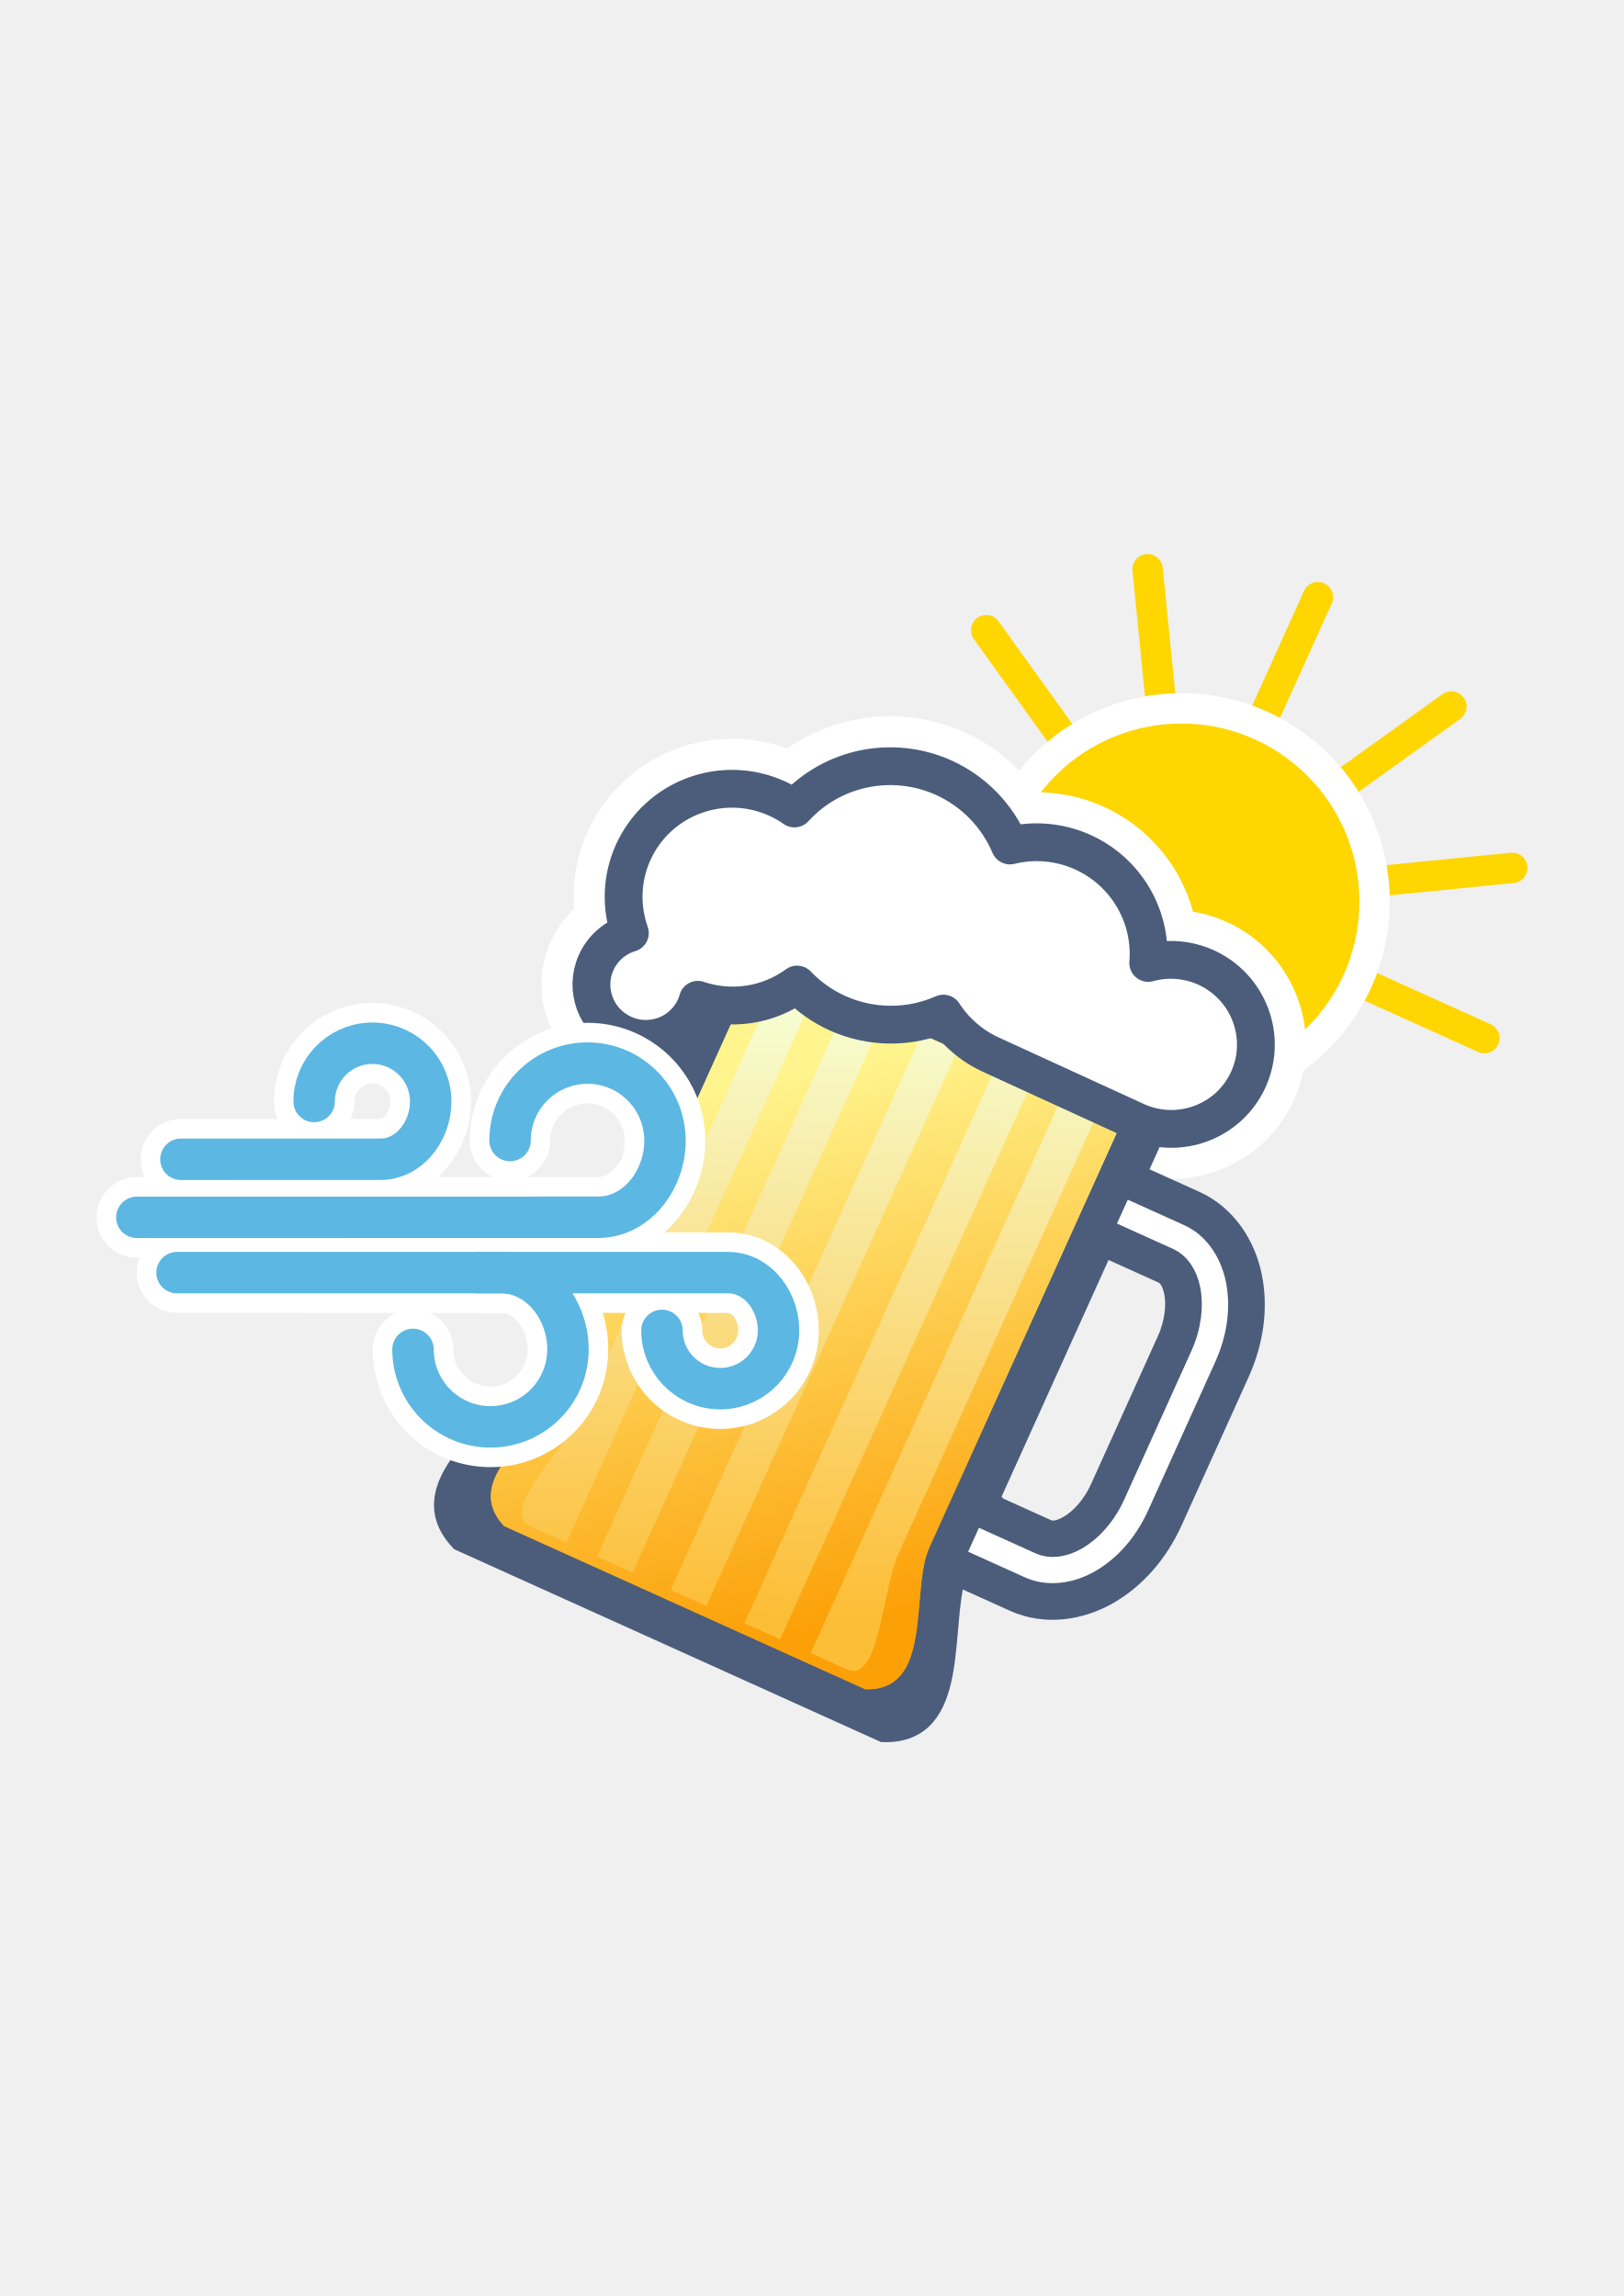
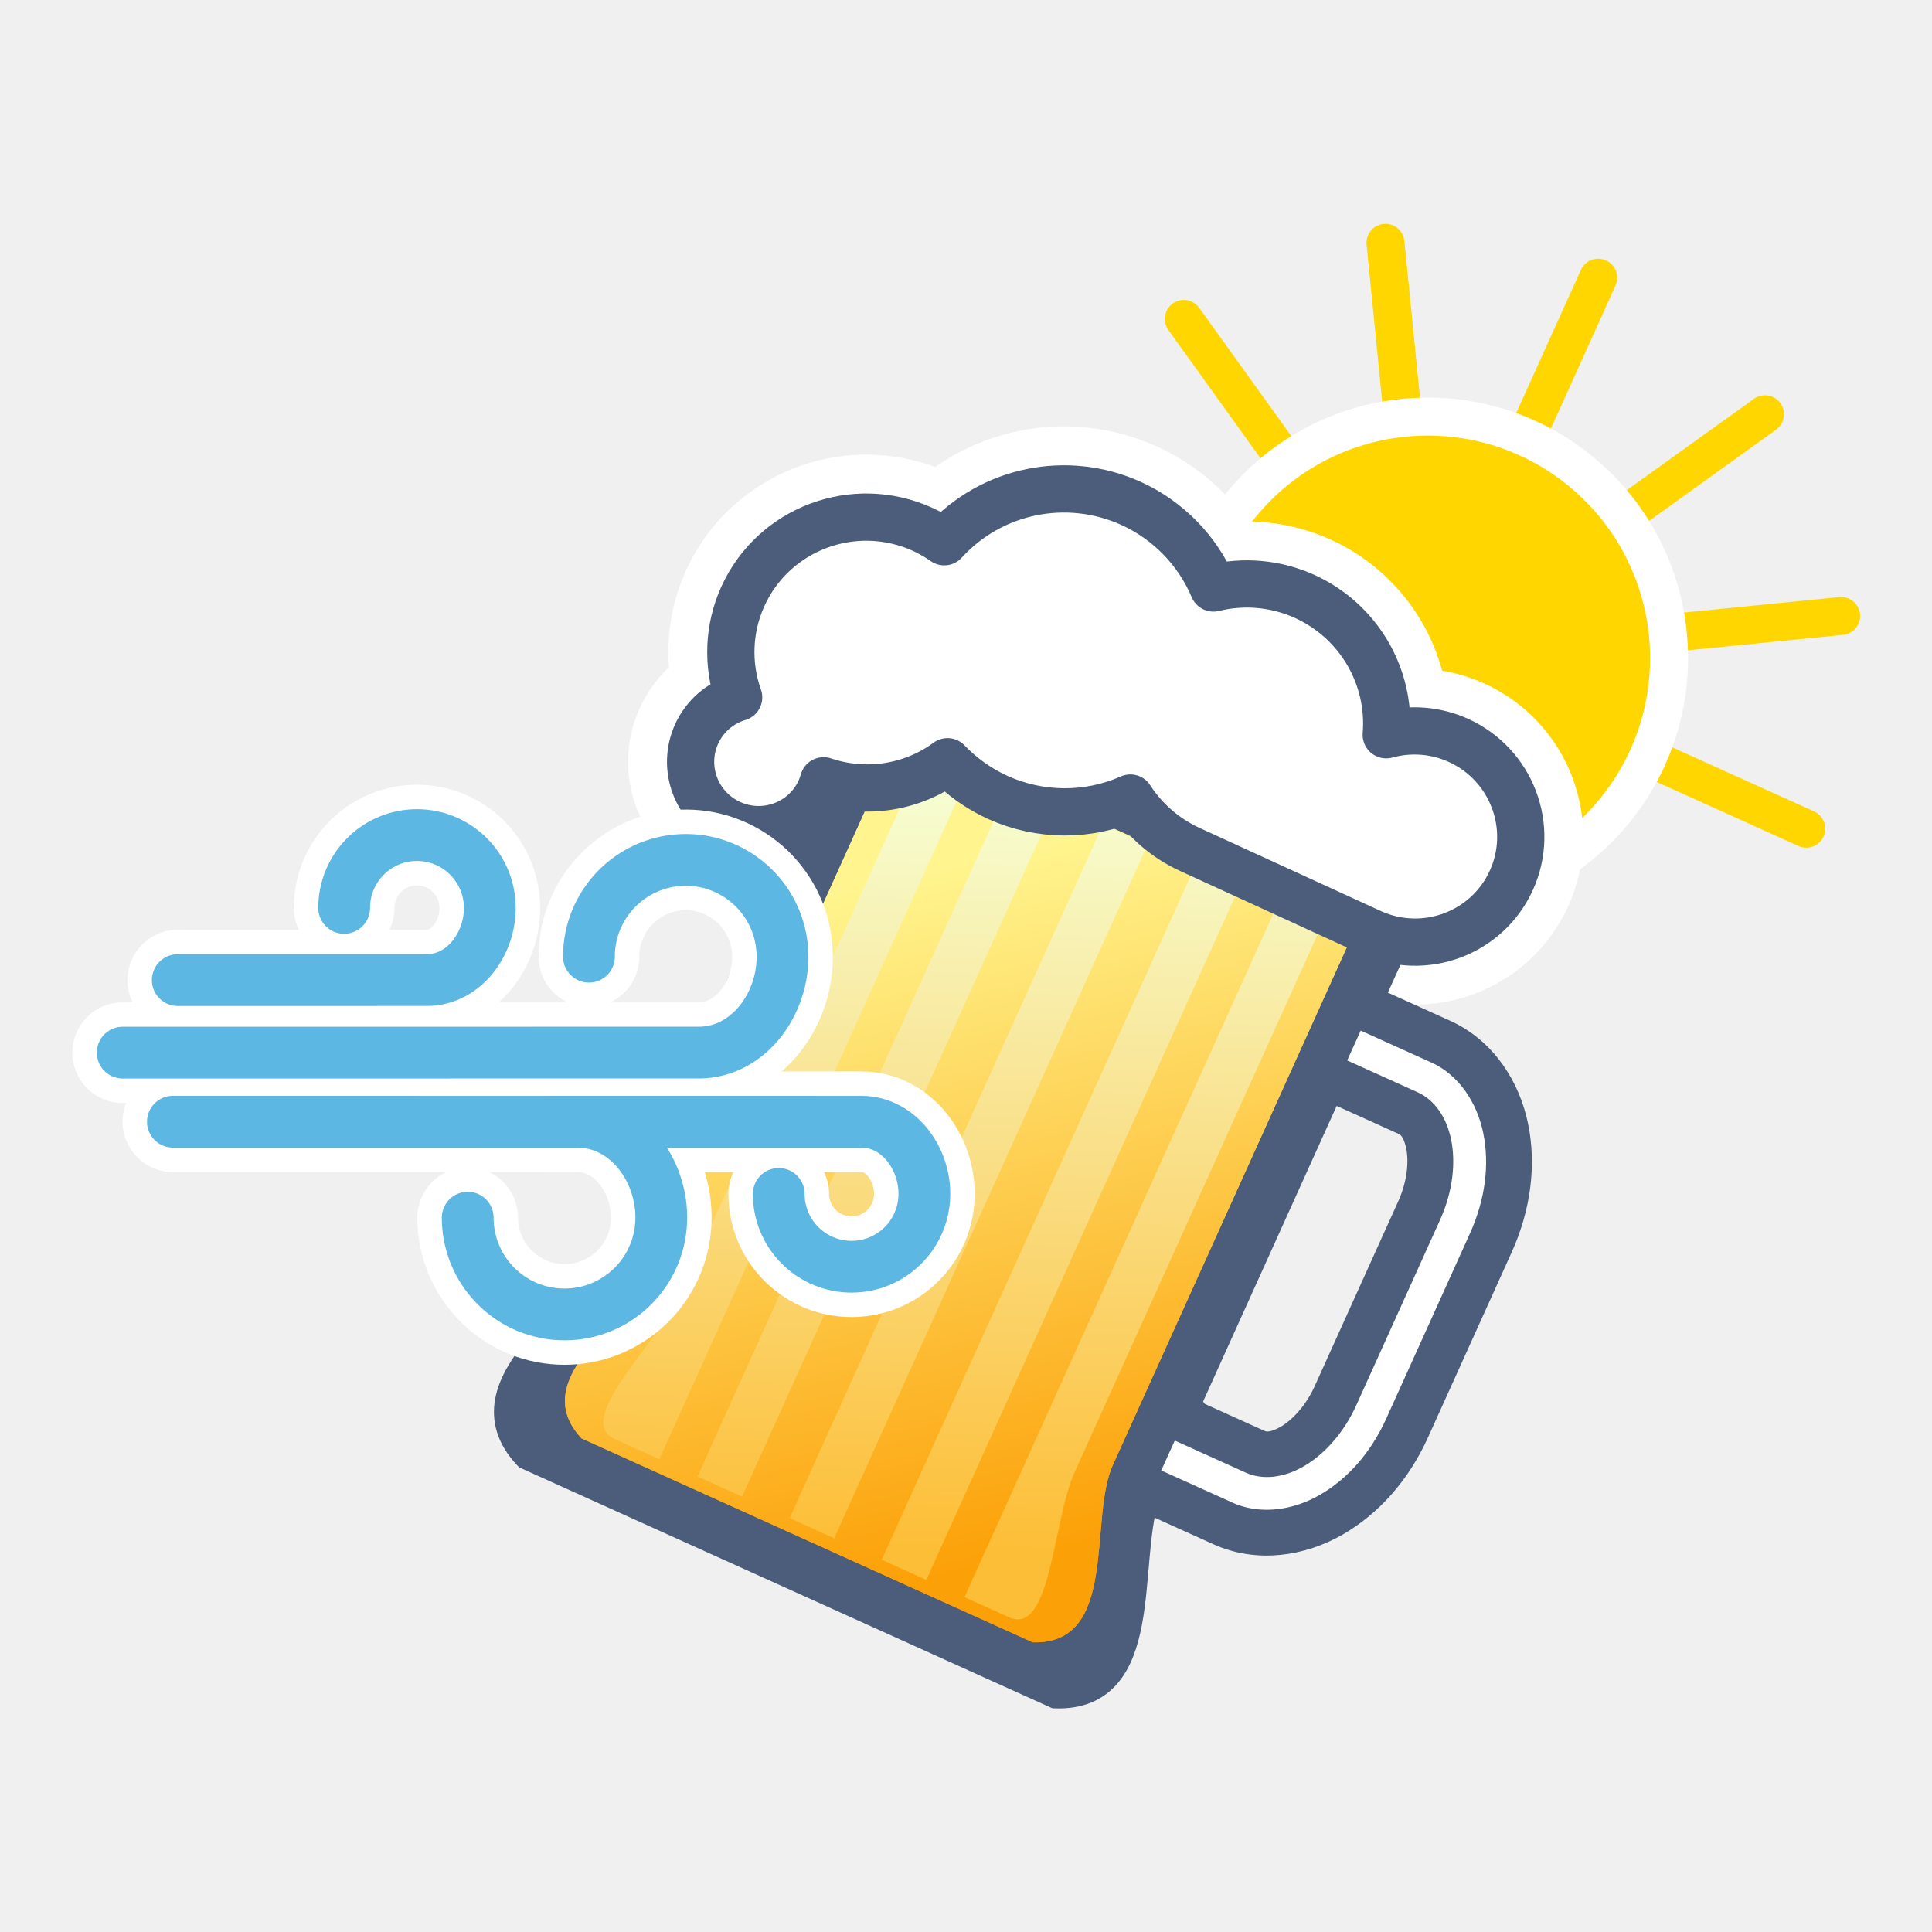
- <svg xmlns="http://www.w3.org/2000/svg" xmlns:xlink="http://www.w3.org/1999/xlink" width="210mm" height="297mm" viewBox="0 0 210 297" version="1.1" id="svg8">
+ <svg xmlns="http://www.w3.org/2000/svg" xmlns:xlink="http://www.w3.org/1999/xlink" width="200mm" height="200mm" viewBox="0 0 200 200" version="1.1" id="svg8">
  <defs id="defs2">
    <linearGradient id="linearGradient877">
      <stop style="stop-color:#fdbe37;stop-opacity:1" offset="0" id="stop873" />
      <stop style="stop-color:#f6ffd5;stop-opacity:1" offset="1" id="stop875" />
    </linearGradient>
    <linearGradient id="linearGradient846">
      <stop style="stop-color:#fff48d;stop-opacity:1" offset="0" id="stop842" />
      <stop style="stop-color:#fca007;stop-opacity:1" offset="1" id="stop844" />
    </linearGradient>
    <linearGradient xlink:href="#linearGradient846" id="linearGradient848" x1="99.408" y1="126.533" x2="99.408" y2="202.506" gradientUnits="userSpaceOnUse" gradientTransform="matrix(0.737331,0.3331823,-0.3331823,0.737331,85.25251,16.26683)" />
    <linearGradient xlink:href="#linearGradient877" id="linearGradient879" x1="812.163" y1="774.017" x2="687.914" y2="480.063" gradientUnits="userSpaceOnUse" />
    <linearGradient xlink:href="#linearGradient877" id="linearGradient899" gradientUnits="userSpaceOnUse" x1="812.163" y1="774.017" x2="687.914" y2="480.063" gradientTransform="matrix(0.2284901,0.1032492,-0.1032492,0.2284901,-3.588511,-52.0839)" />
    <linearGradient xlink:href="#linearGradient846" id="linearGradient906" gradientUnits="userSpaceOnUse" gradientTransform="matrix(0.737331,0.3331823,-0.3331823,0.737331,85.25251,16.26683)" x1="91.439" y1="121.663" x2="145.006" y2="191.439" />
  </defs>
-   <g id="layer1">
+   <g id="layer1" transform="translate(0,-97)">
    <g id="g959" transform="matrix(0.8635846,0.3902333,-0.3902333,0.8635846,70.57873,-30.97927)" />
    <g id="g949" transform="translate(-0.1336354)">
-       <g id="g936" transform="matrix(0.5746788,0.4706552,-0.4706552,0.5746788,95.07608,129.2028)">
-         <g id="g876" style="stroke:#ffd600;stroke-opacity:1">
-           <path id="path917" d="m 49.387,-62.622 14.976,-55.892" style="fill:none;stroke:#ffd600;stroke-width:5.292;stroke-linecap:round;stroke-linejoin:miter;stroke-miterlimit:4;stroke-dasharray:none;stroke-opacity:1" />
-           <path style="fill:none;stroke:#ffd600;stroke-width:5.292;stroke-linecap:round;stroke-linejoin:miter;stroke-miterlimit:4;stroke-dasharray:none;stroke-opacity:1" d="M 49.298,-62.622 34.322,-118.514" id="path919" />
-           <path style="fill:none;stroke:#ffd600;stroke-width:5.292;stroke-linecap:round;stroke-linejoin:miter;stroke-miterlimit:4;stroke-dasharray:none;stroke-opacity:1" d="M 49.464,-62.577 90.38,-103.493" id="path921" />
-           <path id="path923" d="M 49.509,-62.5 105.401,-77.476" style="fill:none;stroke:#ffd600;stroke-width:5.292;stroke-linecap:round;stroke-linejoin:miter;stroke-miterlimit:4;stroke-dasharray:none;stroke-opacity:1" />
-           <path style="fill:none;stroke:#ffd600;stroke-width:5.292;stroke-linecap:round;stroke-linejoin:miter;stroke-miterlimit:4;stroke-dasharray:none;stroke-opacity:1" d="M 49.22,-62.577 8.305,-103.493" id="path925" />
-           <path id="path927" d="M 49.176,-62.5 -6.716,-77.476" style="fill:none;stroke:#ffd600;stroke-width:5.292;stroke-linecap:round;stroke-linejoin:miter;stroke-miterlimit:4;stroke-dasharray:none;stroke-opacity:1" />
+       <g id="g936" transform="matrix(0.5746788,0.4706552,-0.4706552,0.5746788,95.07608,129.2028)" />
+       <g id="g888" transform="translate(-5,48.5)">
+         <g style="stroke:#ffd600;stroke-opacity:1" id="g876" transform="matrix(0.5746788,0.4706552,-0.4706552,0.5746788,95.07608,129.2028)">
+           <path style="fill:none;stroke:#ffd600;stroke-width:5.292;stroke-linecap:round;stroke-linejoin:miter;stroke-miterlimit:4;stroke-dasharray:none;stroke-opacity:1" d="m 49.387,-62.622 14.976,-55.892" id="path917" />
+           <path id="path919" d="M 49.298,-62.622 34.322,-118.514" style="fill:none;stroke:#ffd600;stroke-width:5.292;stroke-linecap:round;stroke-linejoin:miter;stroke-miterlimit:4;stroke-dasharray:none;stroke-opacity:1" />
+           <path id="path921" d="M 49.464,-62.577 90.38,-103.493" style="fill:none;stroke:#ffd600;stroke-width:5.292;stroke-linecap:round;stroke-linejoin:miter;stroke-miterlimit:4;stroke-dasharray:none;stroke-opacity:1" />
+           <path style="fill:none;stroke:#ffd600;stroke-width:5.292;stroke-linecap:round;stroke-linejoin:miter;stroke-miterlimit:4;stroke-dasharray:none;stroke-opacity:1" d="M 49.509,-62.5 105.401,-77.476" id="path923" />
+           <path id="path925" d="M 49.22,-62.577 8.305,-103.493" style="fill:none;stroke:#ffd600;stroke-width:5.292;stroke-linecap:round;stroke-linejoin:miter;stroke-miterlimit:4;stroke-dasharray:none;stroke-opacity:1" />
+           <path style="fill:none;stroke:#ffd600;stroke-width:5.292;stroke-linecap:round;stroke-linejoin:miter;stroke-miterlimit:4;stroke-dasharray:none;stroke-opacity:1" d="M 49.176,-62.5 -6.716,-77.476" id="path927" />
        </g>
-         <circle r="33.64" cy="-62.455" cx="49.515" id="path889" style="fill:#ffd600;fill-opacity:1;stroke:#ffffff;stroke-width:5.292;stroke-linecap:round;stroke-linejoin:round;stroke-miterlimit:4;stroke-dasharray:none;stroke-opacity:1" />
-       </g>
-       <path id="path938" d="m 122.205,100.606 c -6.639,-2.996 -14.442,-1.39 -19.321,3.976 -0.711,-0.499 -1.467,-0.932 -2.258,-1.293 -7.087,-3.202 -15.415,-0.081 -18.602,6.972 -1.484,3.288 -1.636,7.024 -0.426,10.431 -1.935,0.58 -3.522,1.964 -4.355,3.799 -1.59,3.519 -0.013,7.666 3.523,9.264 3.536,1.598 7.691,0.041 9.281,-3.478 0.137,-0.307 0.25,-0.625 0.341,-0.949 4.352,1.471 9.143,0.735 12.835,-1.972 1.487,1.556 3.259,2.814 5.22,3.704 4.36,1.963 9.346,1.983 13.707,0.054 1.507,2.333 3.655,4.186 6.187,5.335 l 18.755,8.6 c 5.526,2.497 12.019,0.063 14.504,-5.436 2.485,-5.499 0.02,-11.981 -5.506,-14.478 -2.344,-1.055 -4.982,-1.258 -7.454,-0.574 0.499,-6.066 -2.887,-11.803 -8.454,-14.326 -2.961,-1.337 -6.283,-1.642 -9.432,-0.866 -1.644,-3.886 -4.696,-7.016 -8.546,-8.764 z" style="fill:#ffffff;fill-opacity:1;stroke:#ffffff;stroke-width:12.939;stroke-linecap:round;stroke-linejoin:round;stroke-miterlimit:4;stroke-dasharray:none;stroke-opacity:1" />
-       <path style="color:#000000;font-style:normal;font-variant:normal;font-weight:normal;font-stretch:normal;font-size:medium;line-height:normal;font-family:sans-serif;font-variant-ligatures:normal;font-variant-position:normal;font-variant-caps:normal;font-variant-numeric:normal;font-variant-alternates:normal;font-feature-settings:normal;text-indent:0;text-align:start;text-decoration:none;text-decoration-line:none;text-decoration-style:solid;text-decoration-color:#000000;letter-spacing:normal;word-spacing:normal;text-transform:none;writing-mode:lr-tb;direction:ltr;text-orientation:mixed;dominant-baseline:auto;baseline-shift:baseline;text-anchor:start;white-space:normal;shape-padding:0;clip-rule:nonzero;display:inline;overflow:visible;visibility:visible;opacity:1;isolation:auto;mix-blend-mode:normal;color-interpolation:sRGB;color-interpolation-filters:linearRGB;solid-color:#000000;solid-opacity:1;vector-effect:none;fill:#4b5d7b;fill-opacity:1;fill-rule:nonzero;stroke:#4b5d7b;stroke-width:2.843;stroke-linecap:butt;stroke-linejoin:miter;stroke-miterlimit:4;stroke-dasharray:none;stroke-dashoffset:0;stroke-opacity:1;color-rendering:auto;image-rendering:auto;shape-rendering:auto;text-rendering:auto;enable-background:accumulate" d="m 96.313,118.198 -26.909,59.549 c -2.955,6.54 -16.837,13.834 -9.7,21.466 l 54.702,24.718 c 9.924,0.298 7.082,-13.442 9.309,-20.422 0.369,0.23 0.754,0.444 1.16,0.637 l 6.464,2.921 c 4.03,1.821 8.529,1.093 12.059,-0.931 3.53,-2.024 6.407,-5.306 8.267,-9.421 l 8.657,-19.157 c 1.859,-4.115 2.422,-8.445 1.608,-12.431 -0.814,-3.986 -3.239,-7.845 -7.27,-9.667 l -6.464,-2.921 c -0.454,-0.149 -0.908,-0.271 -1.362,-0.369 l 4.181,-9.253 z m 47.753,43.479 6.464,2.921 c 0.637,0.288 1.246,0.932 1.574,2.535 0.327,1.603 0.136,3.952 -0.922,6.294 l -8.657,19.157 c -1.058,2.342 -2.694,4.036 -4.113,4.85 -1.42,0.814 -2.306,0.782 -2.943,0.494 l -6.464,-2.921 c -0.379,-0.365 -0.671,-0.845 -0.888,-1.418 l 14.509,-32.109 c 0.501,-0.059 0.983,5.7e-4 1.44,0.197 z" id="rect833" />
-       <path style="fill:url(#linearGradient848);fill-opacity:1;stroke:none;stroke-width:0.214;stroke-miterlimit:4;stroke-dasharray:none" d="m 98.366,124.311 -24.748,54.767 c -2.523,5.584 -14.375,11.812 -8.282,18.327 l 46.705,21.105 c 8.917,0.267 5.759,-12.744 8.282,-18.327 l 24.748,-54.767 z" id="rect826" />
-       <path id="path852" d="m 98.366,124.311 -24.748,54.767 c -2.523,5.584 -14.375,11.812 -8.282,18.327 l 46.705,21.105 c 8.917,0.267 5.759,-12.744 8.282,-18.327 l 24.748,-54.767 z" style="fill:url(#linearGradient906);fill-opacity:1;stroke:none;stroke-width:0.214;stroke-miterlimit:4;stroke-dasharray:none" />
-       <path style="fill:url(#linearGradient899);fill-opacity:1;stroke:none;stroke-width:8.606;stroke-miterlimit:4;stroke-dasharray:none" d="m 101.206,125.69 -25.657,56.779 c -2.26,5.001 -11.133,13.035 -6.779,15.002 l 4.616,2.086 32.436,-71.782 z m 8.567,3.871 -32.436,71.782 4.616,2.086 32.436,-71.782 z m 9.535,4.309 -32.436,71.782 4.616,2.086 32.436,-71.782 z m 9.535,4.309 -32.436,71.782 4.616,2.086 32.436,-71.782 z m 8.568,3.872 -32.436,71.782 4.616,2.086 c 4.354,1.967 4.519,-10.001 6.779,-15.002 l 25.657,-56.779 z" id="path885" />
-       <path style="fill:#ffffff;fill-opacity:1;stroke:#4b5d7b;stroke-width:4.89;stroke-linecap:round;stroke-linejoin:round;stroke-miterlimit:4;stroke-dasharray:none;stroke-opacity:1" d="m 122.205,100.606 c -6.639,-2.996 -14.442,-1.39 -19.321,3.976 -0.711,-0.499 -1.467,-0.932 -2.258,-1.293 -7.087,-3.202 -15.415,-0.081 -18.602,6.972 -1.484,3.288 -1.636,7.024 -0.426,10.431 -1.935,0.58 -3.522,1.964 -4.355,3.799 -1.59,3.519 -0.013,7.666 3.523,9.264 3.536,1.598 7.691,0.041 9.281,-3.478 0.137,-0.307 0.25,-0.625 0.341,-0.949 4.352,1.471 9.143,0.735 12.835,-1.972 1.487,1.556 3.259,2.814 5.22,3.704 4.36,1.963 9.346,1.983 13.707,0.054 1.507,2.333 3.655,4.186 6.187,5.335 l 18.755,8.6 c 5.526,2.497 12.019,0.063 14.504,-5.436 2.485,-5.499 0.02,-11.981 -5.506,-14.478 -2.344,-1.055 -4.982,-1.258 -7.454,-0.574 0.499,-6.066 -2.887,-11.803 -8.454,-14.326 -2.961,-1.337 -6.283,-1.642 -9.432,-0.866 -1.644,-3.886 -4.696,-7.016 -8.546,-8.764 z" id="path908" />
-       <path style="color:#000000;font-style:normal;font-variant:normal;font-weight:normal;font-stretch:normal;font-size:medium;line-height:normal;font-family:sans-serif;font-variant-ligatures:normal;font-variant-position:normal;font-variant-caps:normal;font-variant-numeric:normal;font-variant-alternates:normal;font-feature-settings:normal;text-indent:0;text-align:start;text-decoration:none;text-decoration-line:none;text-decoration-style:solid;text-decoration-color:#000000;letter-spacing:normal;word-spacing:normal;text-transform:none;writing-mode:lr-tb;direction:ltr;text-orientation:mixed;dominant-baseline:auto;baseline-shift:baseline;text-anchor:start;white-space:normal;shape-padding:0;clip-rule:nonzero;display:inline;overflow:visible;visibility:visible;opacity:1;isolation:auto;mix-blend-mode:normal;color-interpolation:sRGB;color-interpolation-filters:linearRGB;solid-color:#000000;solid-opacity:1;vector-effect:none;fill:#ffffff;fill-opacity:1;fill-rule:nonzero;stroke:#4b5d7b;stroke-width:3.791;stroke-linecap:butt;stroke-linejoin:miter;stroke-miterlimit:4;stroke-dasharray:none;stroke-dashoffset:0;stroke-opacity:1;color-rendering:auto;image-rendering:auto;shape-rendering:auto;text-rendering:auto;enable-background:accumulate" d="m 122.835,201.664 9.09,4.108 c 3.539,1.599 7.56,0.969 10.765,-0.869 3.244,-1.859 5.93,-4.901 7.679,-8.773 l 8.657,-19.157 c 1.75,-3.872 2.257,-7.898 1.509,-11.561 -0.739,-3.62 -2.923,-7.057 -6.461,-8.656 l -9.023,-4.077 z m 19.15,-42.488 9.131,4.126 c 1.052,0.475 1.999,1.677 2.381,3.546 0.404,1.976 0.159,4.556 -1.02,7.164 l -8.657,19.157 c -1.179,2.609 -2.953,4.495 -4.702,5.498 -1.655,0.949 -3.183,1.032 -4.235,0.556 l -9.342,-4.221 16.431,-35.832 z" id="path882" />
-       <g transform="matrix(1.125483,0,0,1.125483,-39.11845,-17.1203)" id="g1025">
-         <g transform="translate(0.6681738)" id="g1037">
-           <g id="g1013" transform="translate(210.5327,-3.779762)" style="stroke:#ffffff;stroke-width:9.26;stroke-miterlimit:4;stroke-dasharray:none">
-             <path d="m -140.227,145.591 c 0,-3.581 2.817,-6.529 6.395,-6.691 3.578,-0.162 6.65,2.52 6.973,6.087 0.323,3.567 -2.184,7.24 -5.765,7.241 l -22.908,0.003" style="fill:none;fill-opacity:1;stroke:#ffffff;stroke-width:9.26;stroke-linecap:round;stroke-linejoin:round;stroke-miterlimit:4;stroke-dasharray:none;stroke-opacity:1" id="path1005" />
-             <path id="path1007" style="fill:none;fill-opacity:1;stroke:#ffffff;stroke-width:9.26;stroke-linecap:round;stroke-linejoin:round;stroke-miterlimit:4;stroke-dasharray:none;stroke-opacity:1" d="m -117.714,150.078 c 0,-4.76 3.745,-8.678 8.5,-8.893 4.755,-0.215 8.838,3.349 9.268,8.09 0.43,4.741 -2.903,9.623 -7.663,9.624 l -52.989,0.004" />
-             <path id="path1009" style="fill:none;fill-opacity:1;stroke:#ffffff;stroke-width:9.26;stroke-linecap:round;stroke-linejoin:round;stroke-miterlimit:4;stroke-dasharray:none;stroke-opacity:1" d="m -100.256,171.897 c 0,3.581 2.817,6.529 6.395,6.691 3.578,0.162 6.65,-2.52 6.973,-6.087 0.323,-3.567 -2.184,-7.24 -5.765,-7.241 l -28.654,-0.003" />
-             <path d="m -128.864,174.082 c 0,4.76 3.745,8.678 8.5,8.893 4.755,0.215 8.838,-3.349 9.268,-8.09 0.43,-4.741 -2.903,-9.623 -7.663,-9.624 l -37.22,-0.004" style="fill:none;fill-opacity:1;stroke:#ffffff;stroke-width:9.26;stroke-linecap:round;stroke-linejoin:round;stroke-miterlimit:4;stroke-dasharray:none;stroke-opacity:1" id="path1011" />
-           </g>
-           <g style="stroke-width:4.762;stroke-miterlimit:4;stroke-dasharray:none" transform="translate(210.5327,-3.779762)" id="g984">
-             <path id="path970" style="fill:none;fill-opacity:1;stroke:#5cb7e2;stroke-width:4.762;stroke-linecap:round;stroke-linejoin:round;stroke-miterlimit:4;stroke-dasharray:none;stroke-opacity:1" d="m -140.227,145.591 c 0,-3.581 2.817,-6.529 6.395,-6.691 3.578,-0.162 6.65,2.52 6.973,6.087 0.323,3.567 -2.184,7.24 -5.765,7.241 l -22.908,0.003" />
-             <path d="m -117.714,150.078 c 0,-4.76 3.745,-8.678 8.5,-8.893 4.755,-0.215 8.838,3.349 9.268,8.09 0.43,4.741 -2.903,9.623 -7.663,9.624 l -52.989,0.004" style="fill:none;fill-opacity:1;stroke:#5cb7e2;stroke-width:4.762;stroke-linecap:round;stroke-linejoin:round;stroke-miterlimit:4;stroke-dasharray:none;stroke-opacity:1" id="path974" />
-             <path d="m -100.256,171.897 c 0,3.581 2.817,6.529 6.395,6.691 3.578,0.162 6.65,-2.52 6.973,-6.087 0.323,-3.567 -2.184,-7.24 -5.765,-7.241 l -28.654,-0.003" style="fill:none;fill-opacity:1;stroke:#5cb7e2;stroke-width:4.762;stroke-linecap:round;stroke-linejoin:round;stroke-miterlimit:4;stroke-dasharray:none;stroke-opacity:1" id="path976" />
-             <path id="path978" style="fill:none;fill-opacity:1;stroke:#5cb7e2;stroke-width:4.762;stroke-linecap:round;stroke-linejoin:round;stroke-miterlimit:4;stroke-dasharray:none;stroke-opacity:1" d="m -128.864,174.082 c 0,4.76 3.745,8.678 8.5,8.893 4.755,0.215 8.838,-3.349 9.268,-8.09 0.43,-4.741 -2.903,-9.623 -7.663,-9.624 l -37.22,-0.004" />
+         <circle style="fill:#ffd600;fill-opacity:1;stroke:#ffffff;stroke-width:5.292;stroke-linecap:round;stroke-linejoin:round;stroke-miterlimit:4;stroke-dasharray:none;stroke-opacity:1" id="path889" cx="49.515" cy="-62.455" r="33.64" transform="matrix(0.5746788,0.4706552,-0.4706552,0.5746788,95.07608,129.2028)" />
+         <path style="fill:#ffffff;fill-opacity:1;stroke:#ffffff;stroke-width:12.939;stroke-linecap:round;stroke-linejoin:round;stroke-miterlimit:4;stroke-dasharray:none;stroke-opacity:1" d="m 122.205,100.606 c -6.639,-2.996 -14.442,-1.39 -19.321,3.976 -0.711,-0.499 -1.467,-0.932 -2.258,-1.293 -7.087,-3.202 -15.415,-0.081 -18.602,6.972 -1.484,3.288 -1.636,7.024 -0.426,10.431 -1.935,0.58 -3.522,1.964 -4.355,3.799 -1.59,3.519 -0.013,7.666 3.523,9.264 3.536,1.598 7.691,0.041 9.281,-3.478 0.137,-0.307 0.25,-0.625 0.341,-0.949 4.352,1.471 9.143,0.735 12.835,-1.972 1.487,1.556 3.259,2.814 5.22,3.704 4.36,1.963 9.346,1.983 13.707,0.054 1.507,2.333 3.655,4.186 6.187,5.335 l 18.755,8.6 c 5.526,2.497 12.019,0.063 14.504,-5.436 2.485,-5.499 0.02,-11.981 -5.506,-14.478 -2.344,-1.055 -4.982,-1.258 -7.454,-0.574 0.499,-6.066 -2.887,-11.803 -8.454,-14.326 -2.961,-1.337 -6.283,-1.642 -9.432,-0.866 -1.644,-3.886 -4.696,-7.016 -8.546,-8.764 z" id="path938" />
+         <path id="rect833" d="m 96.313,118.198 -26.909,59.549 c -2.955,6.54 -16.837,13.834 -9.7,21.466 l 54.702,24.718 c 9.924,0.298 7.082,-13.442 9.309,-20.422 0.369,0.23 0.754,0.444 1.16,0.637 l 6.464,2.921 c 4.03,1.821 8.529,1.093 12.059,-0.931 3.53,-2.024 6.407,-5.306 8.267,-9.421 l 8.657,-19.157 c 1.859,-4.115 2.422,-8.445 1.608,-12.431 -0.814,-3.986 -3.239,-7.845 -7.27,-9.667 l -6.464,-2.921 c -0.454,-0.149 -0.908,-0.271 -1.362,-0.369 l 4.181,-9.253 z m 47.753,43.479 6.464,2.921 c 0.637,0.288 1.246,0.932 1.574,2.535 0.327,1.603 0.136,3.952 -0.922,6.294 l -8.657,19.157 c -1.058,2.342 -2.694,4.036 -4.113,4.85 -1.42,0.814 -2.306,0.782 -2.943,0.494 l -6.464,-2.921 c -0.379,-0.365 -0.671,-0.845 -0.888,-1.418 l 14.509,-32.109 c 0.501,-0.059 0.983,5.7e-4 1.44,0.197 z" style="color:#000000;font-style:normal;font-variant:normal;font-weight:normal;font-stretch:normal;font-size:medium;line-height:normal;font-family:sans-serif;font-variant-ligatures:normal;font-variant-position:normal;font-variant-caps:normal;font-variant-numeric:normal;font-variant-alternates:normal;font-feature-settings:normal;text-indent:0;text-align:start;text-decoration:none;text-decoration-line:none;text-decoration-style:solid;text-decoration-color:#000000;letter-spacing:normal;word-spacing:normal;text-transform:none;writing-mode:lr-tb;direction:ltr;text-orientation:mixed;dominant-baseline:auto;baseline-shift:baseline;text-anchor:start;white-space:normal;shape-padding:0;clip-rule:nonzero;display:inline;overflow:visible;visibility:visible;opacity:1;isolation:auto;mix-blend-mode:normal;color-interpolation:sRGB;color-interpolation-filters:linearRGB;solid-color:#000000;solid-opacity:1;vector-effect:none;fill:#4b5d7b;fill-opacity:1;fill-rule:nonzero;stroke:#4b5d7b;stroke-width:2.843;stroke-linecap:butt;stroke-linejoin:miter;stroke-miterlimit:4;stroke-dasharray:none;stroke-dashoffset:0;stroke-opacity:1;color-rendering:auto;image-rendering:auto;shape-rendering:auto;text-rendering:auto;enable-background:accumulate" />
+         <path id="rect826" d="m 98.366,124.311 -24.748,54.767 c -2.523,5.584 -14.375,11.812 -8.282,18.327 l 46.705,21.105 c 8.917,0.267 5.759,-12.744 8.282,-18.327 l 24.748,-54.767 z" style="fill:url(#linearGradient848);fill-opacity:1;stroke:none;stroke-width:0.214;stroke-miterlimit:4;stroke-dasharray:none" />
+         <path style="fill:url(#linearGradient906);fill-opacity:1;stroke:none;stroke-width:0.214;stroke-miterlimit:4;stroke-dasharray:none" d="m 98.366,124.311 -24.748,54.767 c -2.523,5.584 -14.375,11.812 -8.282,18.327 l 46.705,21.105 c 8.917,0.267 5.759,-12.744 8.282,-18.327 l 24.748,-54.767 z" id="path852" />
+         <path id="path885" d="m 101.206,125.69 -25.657,56.779 c -2.26,5.001 -11.133,13.035 -6.779,15.002 l 4.616,2.086 32.436,-71.782 z m 8.567,3.871 -32.436,71.782 4.616,2.086 32.436,-71.782 z m 9.535,4.309 -32.436,71.782 4.616,2.086 32.436,-71.782 z m 9.535,4.309 -32.436,71.782 4.616,2.086 32.436,-71.782 z m 8.568,3.872 -32.436,71.782 4.616,2.086 c 4.354,1.967 4.519,-10.001 6.779,-15.002 l 25.657,-56.779 z" style="fill:url(#linearGradient899);fill-opacity:1;stroke:none;stroke-width:8.606;stroke-miterlimit:4;stroke-dasharray:none" />
+         <path id="path908" d="m 122.205,100.606 c -6.639,-2.996 -14.442,-1.39 -19.321,3.976 -0.711,-0.499 -1.467,-0.932 -2.258,-1.293 -7.087,-3.202 -15.415,-0.081 -18.602,6.972 -1.484,3.288 -1.636,7.024 -0.426,10.431 -1.935,0.58 -3.522,1.964 -4.355,3.799 -1.59,3.519 -0.013,7.666 3.523,9.264 3.536,1.598 7.691,0.041 9.281,-3.478 0.137,-0.307 0.25,-0.625 0.341,-0.949 4.352,1.471 9.143,0.735 12.835,-1.972 1.487,1.556 3.259,2.814 5.22,3.704 4.36,1.963 9.346,1.983 13.707,0.054 1.507,2.333 3.655,4.186 6.187,5.335 l 18.755,8.6 c 5.526,2.497 12.019,0.063 14.504,-5.436 2.485,-5.499 0.02,-11.981 -5.506,-14.478 -2.344,-1.055 -4.982,-1.258 -7.454,-0.574 0.499,-6.066 -2.887,-11.803 -8.454,-14.326 -2.961,-1.337 -6.283,-1.642 -9.432,-0.866 -1.644,-3.886 -4.696,-7.016 -8.546,-8.764 z" style="fill:#ffffff;fill-opacity:1;stroke:#4b5d7b;stroke-width:4.89;stroke-linecap:round;stroke-linejoin:round;stroke-miterlimit:4;stroke-dasharray:none;stroke-opacity:1" />
+         <path id="path882" d="m 122.835,201.664 9.09,4.108 c 3.539,1.599 7.56,0.969 10.765,-0.869 3.244,-1.859 5.93,-4.901 7.679,-8.773 l 8.657,-19.157 c 1.75,-3.872 2.257,-7.898 1.509,-11.561 -0.739,-3.62 -2.923,-7.057 -6.461,-8.656 l -9.023,-4.077 z m 19.15,-42.488 9.131,4.126 c 1.052,0.475 1.999,1.677 2.381,3.546 0.404,1.976 0.159,4.556 -1.02,7.164 l -8.657,19.157 c -1.179,2.609 -2.953,4.495 -4.702,5.498 -1.655,0.949 -3.183,1.032 -4.235,0.556 l -9.342,-4.221 16.431,-35.832 z" style="color:#000000;font-style:normal;font-variant:normal;font-weight:normal;font-stretch:normal;font-size:medium;line-height:normal;font-family:sans-serif;font-variant-ligatures:normal;font-variant-position:normal;font-variant-caps:normal;font-variant-numeric:normal;font-variant-alternates:normal;font-feature-settings:normal;text-indent:0;text-align:start;text-decoration:none;text-decoration-line:none;text-decoration-style:solid;text-decoration-color:#000000;letter-spacing:normal;word-spacing:normal;text-transform:none;writing-mode:lr-tb;direction:ltr;text-orientation:mixed;dominant-baseline:auto;baseline-shift:baseline;text-anchor:start;white-space:normal;shape-padding:0;clip-rule:nonzero;display:inline;overflow:visible;visibility:visible;opacity:1;isolation:auto;mix-blend-mode:normal;color-interpolation:sRGB;color-interpolation-filters:linearRGB;solid-color:#000000;solid-opacity:1;vector-effect:none;fill:#ffffff;fill-opacity:1;fill-rule:nonzero;stroke:#4b5d7b;stroke-width:3.791;stroke-linecap:butt;stroke-linejoin:miter;stroke-miterlimit:4;stroke-dasharray:none;stroke-dashoffset:0;stroke-opacity:1;color-rendering:auto;image-rendering:auto;shape-rendering:auto;text-rendering:auto;enable-background:accumulate" />
+         <g id="g1025" transform="matrix(1.125483,0,0,1.125483,-39.11845,-17.1203)">
+           <g id="g1037" transform="translate(0.6681738)">
+             <g style="stroke:#ffffff;stroke-width:9.26;stroke-miterlimit:4;stroke-dasharray:none" transform="translate(210.5327,-3.779762)" id="g1013">
+               <path id="path1005" style="fill:none;fill-opacity:1;stroke:#ffffff;stroke-width:9.26;stroke-linecap:round;stroke-linejoin:round;stroke-miterlimit:4;stroke-dasharray:none;stroke-opacity:1" d="m -140.227,145.591 c 0,-3.581 2.817,-6.529 6.395,-6.691 3.578,-0.162 6.65,2.52 6.973,6.087 0.323,3.567 -2.184,7.24 -5.765,7.241 l -22.908,0.003" />
+               <path d="m -117.714,150.078 c 0,-4.76 3.745,-8.678 8.5,-8.893 4.755,-0.215 8.838,3.349 9.268,8.09 0.43,4.741 -2.903,9.623 -7.663,9.624 l -52.989,0.004" style="fill:none;fill-opacity:1;stroke:#ffffff;stroke-width:9.26;stroke-linecap:round;stroke-linejoin:round;stroke-miterlimit:4;stroke-dasharray:none;stroke-opacity:1" id="path1007" />
+               <path d="m -100.256,171.897 c 0,3.581 2.817,6.529 6.395,6.691 3.578,0.162 6.65,-2.52 6.973,-6.087 0.323,-3.567 -2.184,-7.24 -5.765,-7.241 l -28.654,-0.003" style="fill:none;fill-opacity:1;stroke:#ffffff;stroke-width:9.26;stroke-linecap:round;stroke-linejoin:round;stroke-miterlimit:4;stroke-dasharray:none;stroke-opacity:1" id="path1009" />
+               <path id="path1011" style="fill:none;fill-opacity:1;stroke:#ffffff;stroke-width:9.26;stroke-linecap:round;stroke-linejoin:round;stroke-miterlimit:4;stroke-dasharray:none;stroke-opacity:1" d="m -128.864,174.082 c 0,4.76 3.745,8.678 8.5,8.893 4.755,0.215 8.838,-3.349 9.268,-8.09 0.43,-4.741 -2.903,-9.623 -7.663,-9.624 l -37.22,-0.004" />
+             </g>
+             <g id="g984" transform="translate(210.5327,-3.779762)" style="stroke-width:4.762;stroke-miterlimit:4;stroke-dasharray:none">
+               <path d="m -140.227,145.591 c 0,-3.581 2.817,-6.529 6.395,-6.691 3.578,-0.162 6.65,2.52 6.973,6.087 0.323,3.567 -2.184,7.24 -5.765,7.241 l -22.908,0.003" style="fill:none;fill-opacity:1;stroke:#5cb7e2;stroke-width:4.762;stroke-linecap:round;stroke-linejoin:round;stroke-miterlimit:4;stroke-dasharray:none;stroke-opacity:1" id="path970" />
+               <path id="path974" style="fill:none;fill-opacity:1;stroke:#5cb7e2;stroke-width:4.762;stroke-linecap:round;stroke-linejoin:round;stroke-miterlimit:4;stroke-dasharray:none;stroke-opacity:1" d="m -117.714,150.078 c 0,-4.76 3.745,-8.678 8.5,-8.893 4.755,-0.215 8.838,3.349 9.268,8.09 0.43,4.741 -2.903,9.623 -7.663,9.624 l -52.989,0.004" />
+               <path id="path976" style="fill:none;fill-opacity:1;stroke:#5cb7e2;stroke-width:4.762;stroke-linecap:round;stroke-linejoin:round;stroke-miterlimit:4;stroke-dasharray:none;stroke-opacity:1" d="m -100.256,171.897 c 0,3.581 2.817,6.529 6.395,6.691 3.578,0.162 6.65,-2.52 6.973,-6.087 0.323,-3.567 -2.184,-7.24 -5.765,-7.241 l -28.654,-0.003" />
+               <path d="m -128.864,174.082 c 0,4.76 3.745,8.678 8.5,8.893 4.755,0.215 8.838,-3.349 9.268,-8.09 0.43,-4.741 -2.903,-9.623 -7.663,-9.624 l -37.22,-0.004" style="fill:none;fill-opacity:1;stroke:#5cb7e2;stroke-width:4.762;stroke-linecap:round;stroke-linejoin:round;stroke-miterlimit:4;stroke-dasharray:none;stroke-opacity:1" id="path978" />
+             </g>
          </g>
        </g>
      </g>
    </g>
    <g style="stroke-width:4.762;stroke-miterlimit:4;stroke-dasharray:none" transform="translate(130.7798,-3.779762)" id="g994" />
  </g>
</svg>
